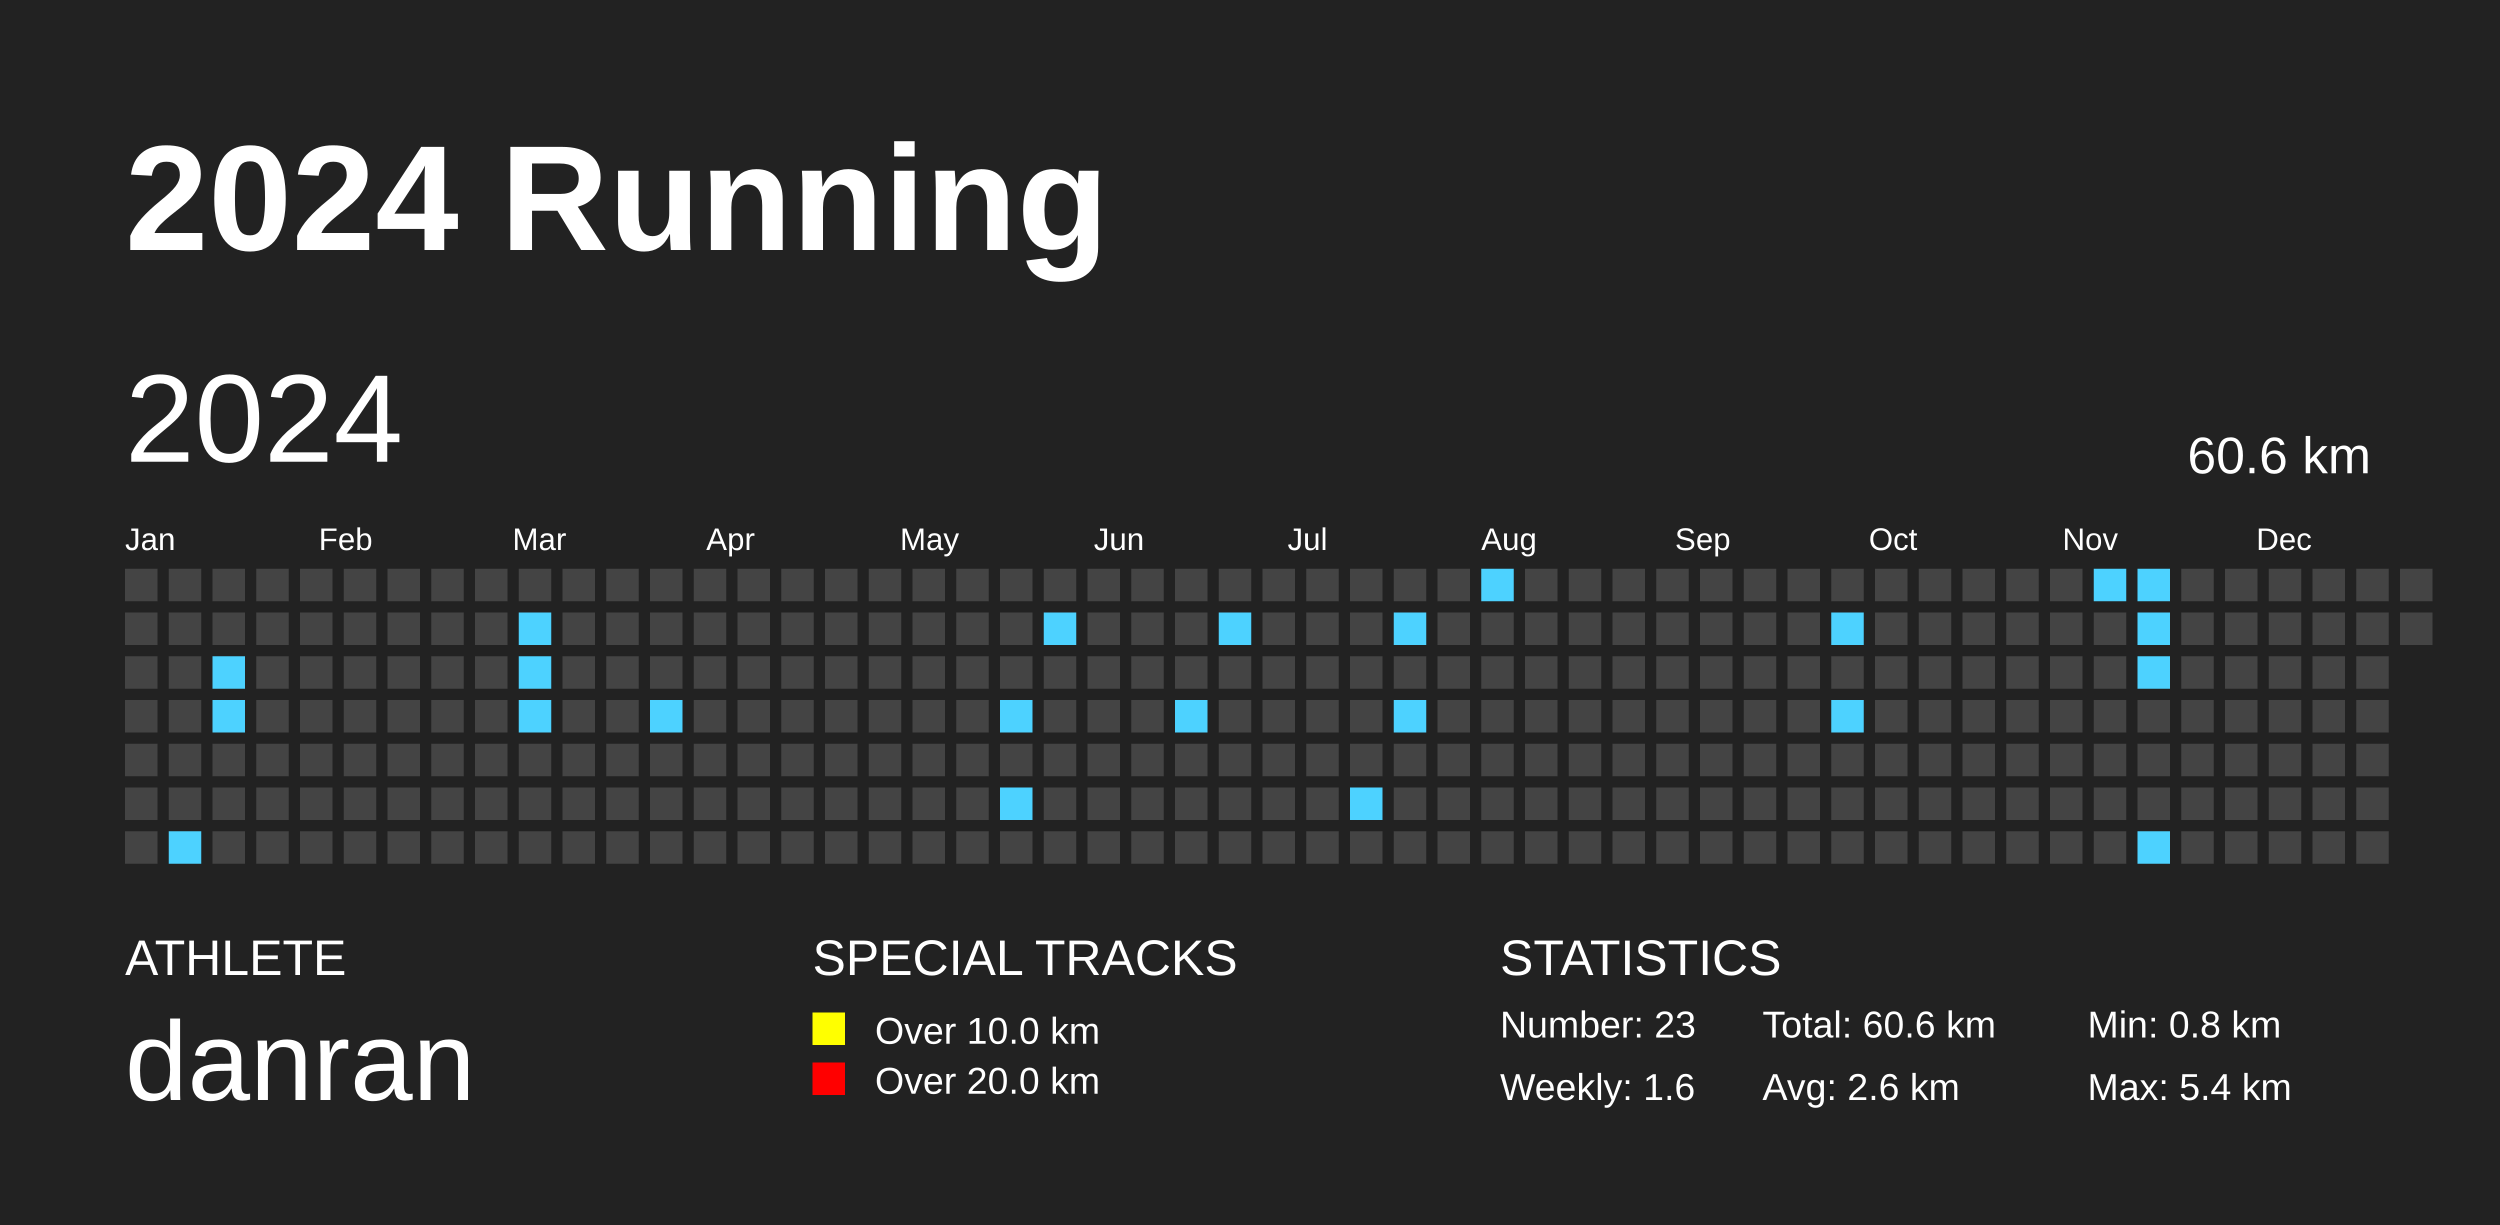
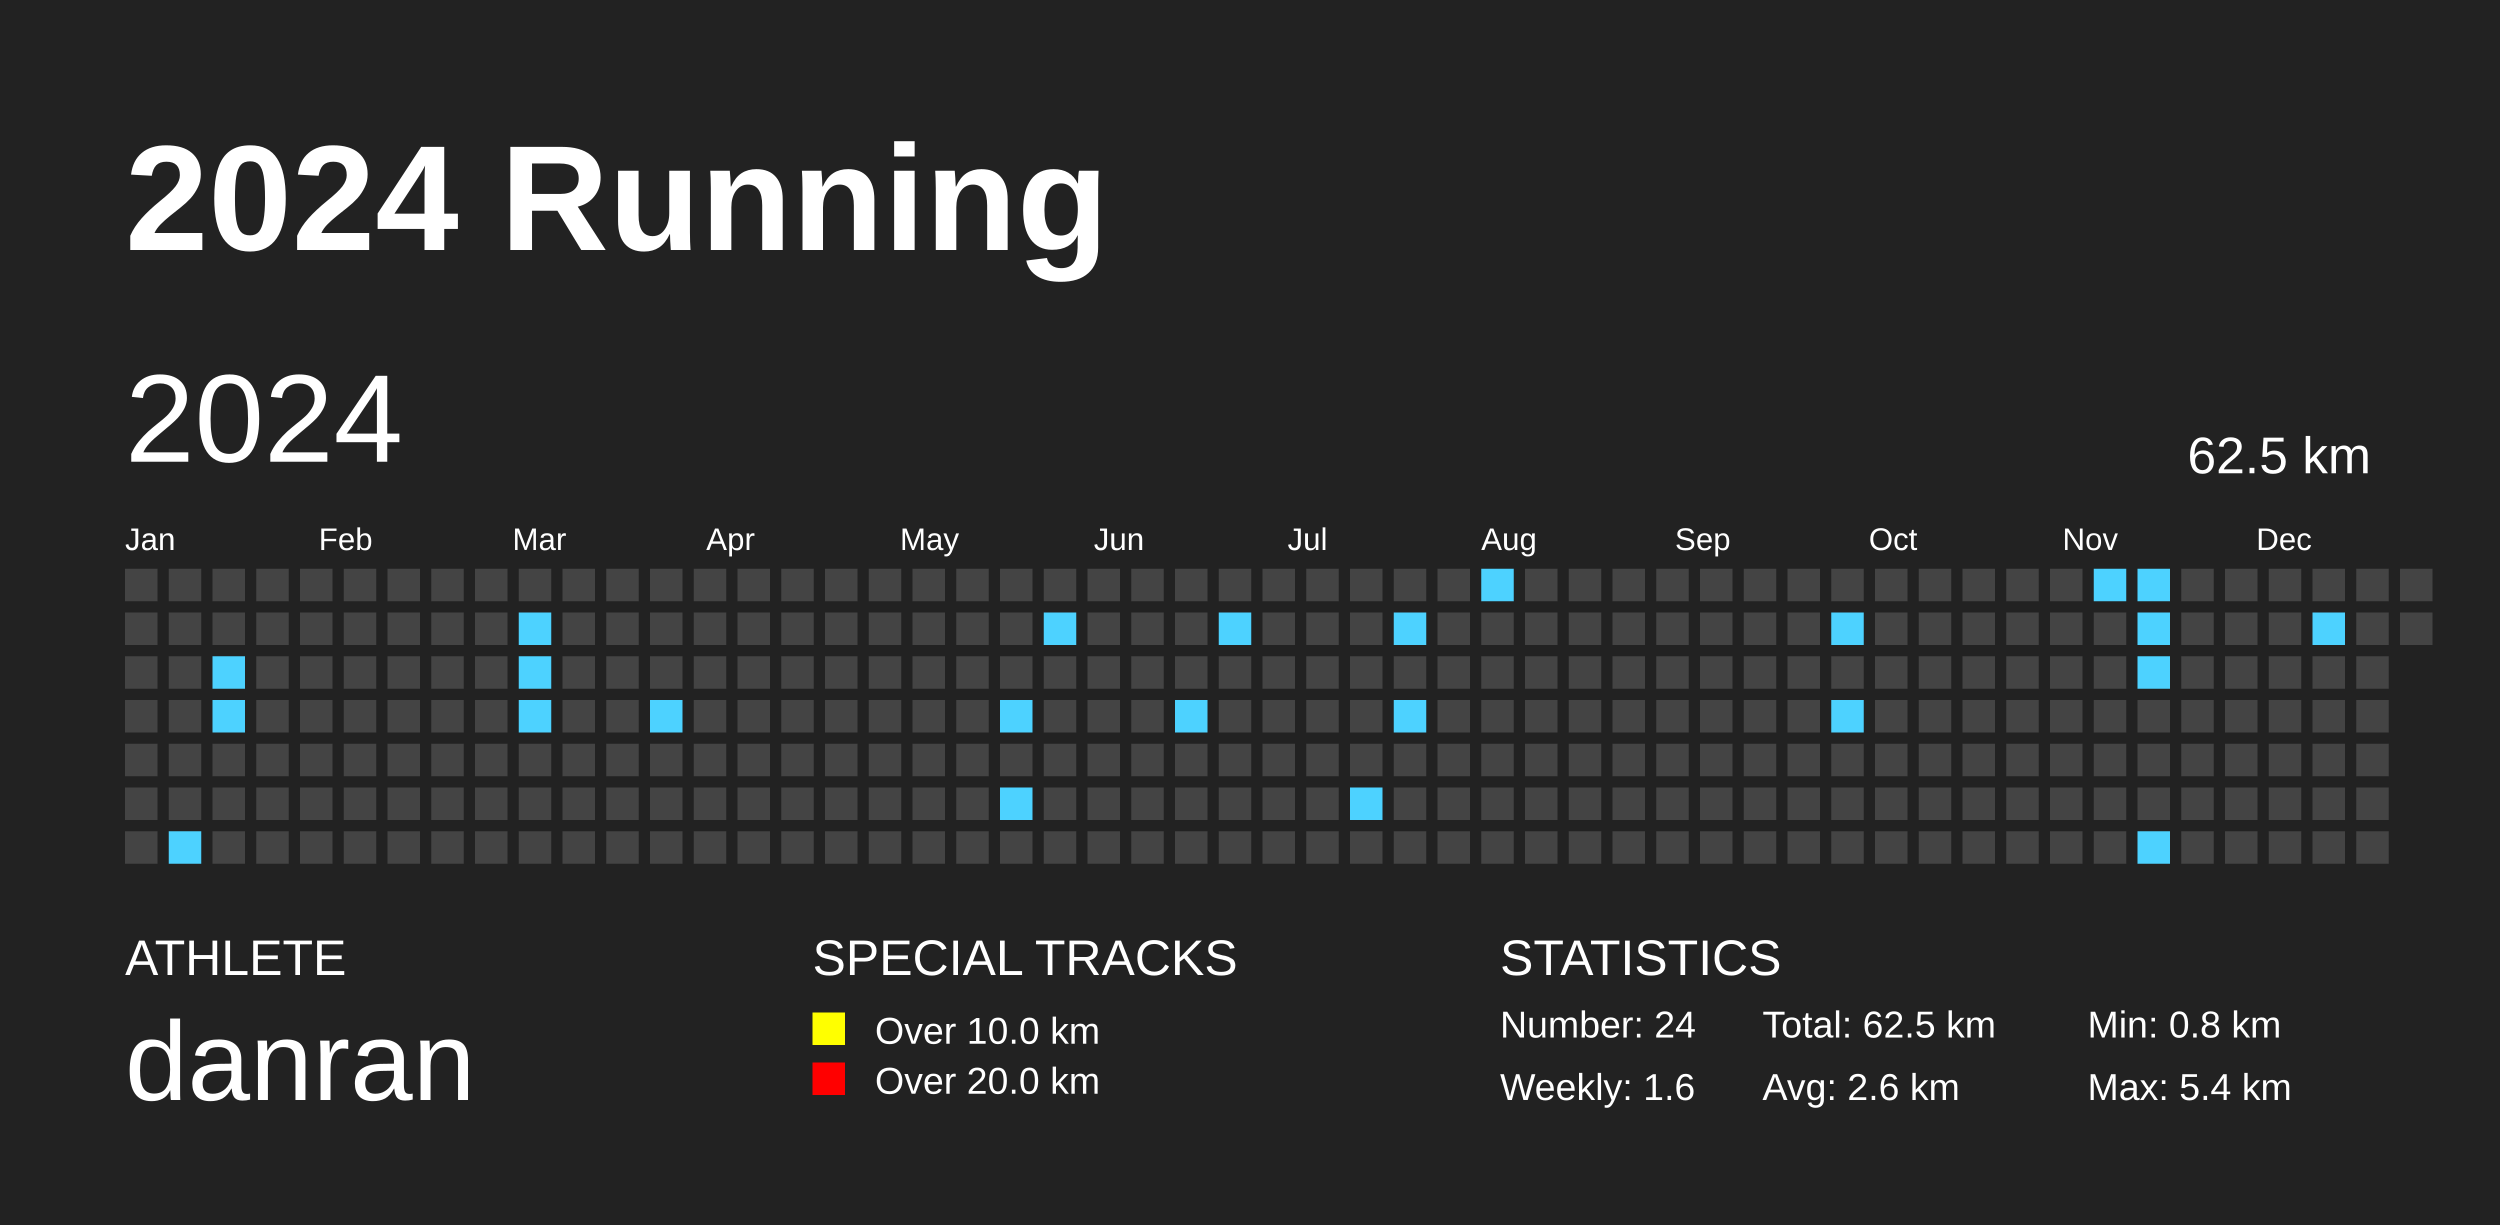
<svg xmlns="http://www.w3.org/2000/svg" baseProfile="full" height="98mm" version="1.1" viewBox="0,0,200,98" width="200mm">
  <defs />
  <rect fill="#222222" height="98" width="200" x="0" y="0" />
  <text fill="#FFFFFF" style="font-size:12px; font-family:Arial; font-weight:bold;" x="10" y="20">2024 Running</text>
  <text fill="#FFFFFF" style="font-size:4px; font-family:Arial" x="10" y="78">ATHLETE</text>
  <text fill="#FFFFFF" style="font-size:9px; font-family:Arial" x="10" y="88">danran</text>
  <text fill="#FFFFFF" style="font-size:4px; font-family:Arial" x="65" y="78">SPECIAL TRACKS</text>
  <rect fill="yellow" height="2.6" width="2.6" x="65" y="81" />
  <text fill="#FFFFFF" style="font-size:3px; font-family:Arial" x="70" y="83.5">Over 10.0 km</text>
  <rect fill="red" height="2.6" width="2.6" x="65" y="85" />
  <text fill="#FFFFFF" style="font-size:3px; font-family:Arial" x="70" y="87.5">Over 20.0 km</text>
  <text fill="#FFFFFF" style="font-size:4px; font-family:Arial" x="120" y="78">STATISTICS</text>
-   <text fill="#FFFFFF" style="font-size:3px; font-family:Arial" x="120" y="83">Number: 23</text>
+   <text fill="#FFFFFF" style="font-size:3px; font-family:Arial" x="120" y="83">Number: 24</text>
  <text fill="#FFFFFF" style="font-size:3px; font-family:Arial" x="120" y="88">Weekly: 1.6</text>
-   <text fill="#FFFFFF" style="font-size:3px; font-family:Arial" x="141" y="83">Total: 60.6 km</text>
+   <text fill="#FFFFFF" style="font-size:3px; font-family:Arial" x="141" y="83">Total: 62.5 km</text>
  <text fill="#FFFFFF" style="font-size:3px; font-family:Arial" x="141" y="88">Avg: 2.6 km</text>
  <text fill="#FFFFFF" style="font-size:3px; font-family:Arial" x="167" y="83">Min: 0.8 km</text>
  <text fill="#FFFFFF" style="font-size:3px; font-family:Arial" x="167" y="88">Max: 5.4 km</text>
  <text dominant-baseline="hanging" fill="#FFFFFF" style="font-size:10.0px; font-family:Arial;" x="10" y="30">2024</text>
-   <text dominant-baseline="hanging" fill="#FFFFFF" style="font-size:4.125px; font-family:Arial;" x="175" y="35">60.6 km</text>
+   <text dominant-baseline="hanging" fill="#FFFFFF" style="font-size:4.125px; font-family:Arial;" x="175" y="35">62.5 km</text>
  <text fill="#FFFFFF" style="font-size:2.5px; font-family:Arial" x="10.0" y="44">Jan</text>
  <text fill="#FFFFFF" style="font-size:2.5px; font-family:Arial" x="25.5" y="44">Feb</text>
  <text fill="#FFFFFF" style="font-size:2.5px; font-family:Arial" x="41.0" y="44">Mar</text>
  <text fill="#FFFFFF" style="font-size:2.5px; font-family:Arial" x="56.5" y="44">Apr</text>
  <text fill="#FFFFFF" style="font-size:2.5px; font-family:Arial" x="72.0" y="44">May</text>
  <text fill="#FFFFFF" style="font-size:2.5px; font-family:Arial" x="87.5" y="44">Jun</text>
  <text fill="#FFFFFF" style="font-size:2.5px; font-family:Arial" x="103.0" y="44">Jul</text>
  <text fill="#FFFFFF" style="font-size:2.5px; font-family:Arial" x="118.5" y="44">Aug</text>
  <text fill="#FFFFFF" style="font-size:2.5px; font-family:Arial" x="134.0" y="44">Sep</text>
  <text fill="#FFFFFF" style="font-size:2.5px; font-family:Arial" x="149.5" y="44">Oct</text>
  <text fill="#FFFFFF" style="font-size:2.5px; font-family:Arial" x="165.0" y="44">Nov</text>
  <text fill="#FFFFFF" style="font-size:2.5px; font-family:Arial" x="180.5" y="44">Dec</text>
  <rect fill="#444444" height="2.6" width="2.6" x="10.0" y="45.5" />
  <rect fill="#444444" height="2.6" width="2.6" x="10.0" y="49.0" />
  <rect fill="#444444" height="2.6" width="2.6" x="10.0" y="52.5" />
  <rect fill="#444444" height="2.6" width="2.6" x="10.0" y="56.0" />
  <rect fill="#444444" height="2.6" width="2.6" x="10.0" y="59.5" />
  <rect fill="#444444" height="2.6" width="2.6" x="10.0" y="63.0" />
  <rect fill="#444444" height="2.6" width="2.6" x="10.0" y="66.5" />
  <rect fill="#444444" height="2.6" width="2.6" x="13.5" y="45.5" />
  <rect fill="#444444" height="2.6" width="2.6" x="13.5" y="49.0" />
  <rect fill="#444444" height="2.6" width="2.6" x="13.5" y="52.5" />
  <rect fill="#444444" height="2.6" width="2.6" x="13.5" y="56.0" />
  <rect fill="#444444" height="2.6" width="2.6" x="13.5" y="59.5" />
  <rect fill="#444444" height="2.6" width="2.6" x="13.5" y="63.0" />
  <rect fill="#4DD2FF" height="2.6" width="2.6" x="13.5" y="66.5" />
  <rect fill="#444444" height="2.6" width="2.6" x="17.0" y="45.5" />
  <rect fill="#444444" height="2.6" width="2.6" x="17.0" y="49.0" />
  <rect fill="#4DD2FF" height="2.6" width="2.6" x="17.0" y="52.5" />
  <rect fill="#4DD2FF" height="2.6" width="2.6" x="17.0" y="56.0" />
  <rect fill="#444444" height="2.6" width="2.6" x="17.0" y="59.5" />
  <rect fill="#444444" height="2.6" width="2.6" x="17.0" y="63.0" />
  <rect fill="#444444" height="2.6" width="2.6" x="17.0" y="66.5" />
  <rect fill="#444444" height="2.6" width="2.6" x="20.5" y="45.5" />
  <rect fill="#444444" height="2.6" width="2.6" x="20.5" y="49.0" />
  <rect fill="#444444" height="2.6" width="2.6" x="20.5" y="52.5" />
  <rect fill="#444444" height="2.6" width="2.6" x="20.5" y="56.0" />
  <rect fill="#444444" height="2.6" width="2.6" x="20.5" y="59.5" />
  <rect fill="#444444" height="2.6" width="2.6" x="20.5" y="63.0" />
  <rect fill="#444444" height="2.6" width="2.6" x="20.5" y="66.5" />
  <rect fill="#444444" height="2.6" width="2.6" x="24.0" y="45.5" />
  <rect fill="#444444" height="2.6" width="2.6" x="24.0" y="49.0" />
  <rect fill="#444444" height="2.6" width="2.6" x="24.0" y="52.5" />
  <rect fill="#444444" height="2.6" width="2.6" x="24.0" y="56.0" />
  <rect fill="#444444" height="2.6" width="2.6" x="24.0" y="59.5" />
  <rect fill="#444444" height="2.6" width="2.6" x="24.0" y="63.0" />
  <rect fill="#444444" height="2.6" width="2.6" x="24.0" y="66.5" />
  <rect fill="#444444" height="2.6" width="2.6" x="27.5" y="45.5" />
  <rect fill="#444444" height="2.6" width="2.6" x="27.5" y="49.0" />
  <rect fill="#444444" height="2.6" width="2.6" x="27.5" y="52.5" />
  <rect fill="#444444" height="2.6" width="2.6" x="27.5" y="56.0" />
  <rect fill="#444444" height="2.6" width="2.6" x="27.5" y="59.5" />
  <rect fill="#444444" height="2.6" width="2.6" x="27.5" y="63.0" />
  <rect fill="#444444" height="2.6" width="2.6" x="27.5" y="66.5" />
  <rect fill="#444444" height="2.6" width="2.6" x="31.0" y="45.5" />
  <rect fill="#444444" height="2.6" width="2.6" x="31.0" y="49.0" />
  <rect fill="#444444" height="2.6" width="2.6" x="31.0" y="52.5" />
  <rect fill="#444444" height="2.6" width="2.6" x="31.0" y="56.0" />
  <rect fill="#444444" height="2.6" width="2.6" x="31.0" y="59.5" />
  <rect fill="#444444" height="2.6" width="2.6" x="31.0" y="63.0" />
  <rect fill="#444444" height="2.6" width="2.6" x="31.0" y="66.5" />
  <rect fill="#444444" height="2.6" width="2.6" x="34.5" y="45.5" />
  <rect fill="#444444" height="2.6" width="2.6" x="34.5" y="49.0" />
  <rect fill="#444444" height="2.6" width="2.6" x="34.5" y="52.5" />
  <rect fill="#444444" height="2.6" width="2.6" x="34.5" y="56.0" />
  <rect fill="#444444" height="2.6" width="2.6" x="34.5" y="59.5" />
  <rect fill="#444444" height="2.6" width="2.6" x="34.5" y="63.0" />
  <rect fill="#444444" height="2.6" width="2.6" x="34.5" y="66.5" />
  <rect fill="#444444" height="2.6" width="2.6" x="38.0" y="45.5" />
  <rect fill="#444444" height="2.6" width="2.6" x="38.0" y="49.0" />
  <rect fill="#444444" height="2.6" width="2.6" x="38.0" y="52.5" />
  <rect fill="#444444" height="2.6" width="2.6" x="38.0" y="56.0" />
  <rect fill="#444444" height="2.6" width="2.6" x="38.0" y="59.5" />
  <rect fill="#444444" height="2.6" width="2.6" x="38.0" y="63.0" />
  <rect fill="#444444" height="2.6" width="2.6" x="38.0" y="66.5" />
  <rect fill="#444444" height="2.6" width="2.6" x="41.5" y="45.5" />
  <rect fill="#4DD2FF" height="2.6" width="2.6" x="41.5" y="49.0" />
  <rect fill="#4DD2FF" height="2.6" width="2.6" x="41.5" y="52.5" />
  <rect fill="#4DD2FF" height="2.6" width="2.6" x="41.5" y="56.0" />
  <rect fill="#444444" height="2.6" width="2.6" x="41.5" y="59.5" />
  <rect fill="#444444" height="2.6" width="2.6" x="41.5" y="63.0" />
  <rect fill="#444444" height="2.6" width="2.6" x="41.5" y="66.5" />
  <rect fill="#444444" height="2.6" width="2.6" x="45.0" y="45.5" />
  <rect fill="#444444" height="2.6" width="2.6" x="45.0" y="49.0" />
  <rect fill="#444444" height="2.6" width="2.6" x="45.0" y="52.5" />
  <rect fill="#444444" height="2.6" width="2.6" x="45.0" y="56.0" />
  <rect fill="#444444" height="2.6" width="2.6" x="45.0" y="59.5" />
  <rect fill="#444444" height="2.6" width="2.6" x="45.0" y="63.0" />
  <rect fill="#444444" height="2.6" width="2.6" x="45.0" y="66.5" />
  <rect fill="#444444" height="2.6" width="2.6" x="48.5" y="45.5" />
  <rect fill="#444444" height="2.6" width="2.6" x="48.5" y="49.0" />
  <rect fill="#444444" height="2.6" width="2.6" x="48.5" y="52.5" />
  <rect fill="#444444" height="2.6" width="2.6" x="48.5" y="56.0" />
  <rect fill="#444444" height="2.6" width="2.6" x="48.5" y="59.5" />
  <rect fill="#444444" height="2.6" width="2.6" x="48.5" y="63.0" />
  <rect fill="#444444" height="2.6" width="2.6" x="48.5" y="66.5" />
  <rect fill="#444444" height="2.6" width="2.6" x="52.0" y="45.5" />
  <rect fill="#444444" height="2.6" width="2.6" x="52.0" y="49.0" />
  <rect fill="#444444" height="2.6" width="2.6" x="52.0" y="52.5" />
  <rect fill="#4DD2FF" height="2.6" width="2.6" x="52.0" y="56.0" />
  <rect fill="#444444" height="2.6" width="2.6" x="52.0" y="59.5" />
  <rect fill="#444444" height="2.6" width="2.6" x="52.0" y="63.0" />
  <rect fill="#444444" height="2.6" width="2.6" x="52.0" y="66.5" />
  <rect fill="#444444" height="2.6" width="2.6" x="55.5" y="45.5" />
  <rect fill="#444444" height="2.6" width="2.6" x="55.5" y="49.0" />
  <rect fill="#444444" height="2.6" width="2.6" x="55.5" y="52.5" />
  <rect fill="#444444" height="2.6" width="2.6" x="55.5" y="56.0" />
  <rect fill="#444444" height="2.6" width="2.6" x="55.5" y="59.5" />
  <rect fill="#444444" height="2.6" width="2.6" x="55.5" y="63.0" />
  <rect fill="#444444" height="2.6" width="2.6" x="55.5" y="66.5" />
  <rect fill="#444444" height="2.6" width="2.6" x="59.0" y="45.5" />
  <rect fill="#444444" height="2.6" width="2.6" x="59.0" y="49.0" />
  <rect fill="#444444" height="2.6" width="2.6" x="59.0" y="52.5" />
  <rect fill="#444444" height="2.6" width="2.6" x="59.0" y="56.0" />
  <rect fill="#444444" height="2.6" width="2.6" x="59.0" y="59.5" />
  <rect fill="#444444" height="2.6" width="2.6" x="59.0" y="63.0" />
  <rect fill="#444444" height="2.6" width="2.6" x="59.0" y="66.5" />
  <rect fill="#444444" height="2.6" width="2.6" x="62.5" y="45.5" />
  <rect fill="#444444" height="2.6" width="2.6" x="62.5" y="49.0" />
  <rect fill="#444444" height="2.6" width="2.6" x="62.5" y="52.5" />
  <rect fill="#444444" height="2.6" width="2.6" x="62.5" y="56.0" />
  <rect fill="#444444" height="2.6" width="2.6" x="62.5" y="59.5" />
  <rect fill="#444444" height="2.6" width="2.6" x="62.5" y="63.0" />
  <rect fill="#444444" height="2.6" width="2.6" x="62.5" y="66.5" />
  <rect fill="#444444" height="2.6" width="2.6" x="66.0" y="45.5" />
  <rect fill="#444444" height="2.6" width="2.6" x="66.0" y="49.0" />
  <rect fill="#444444" height="2.6" width="2.6" x="66.0" y="52.5" />
  <rect fill="#444444" height="2.6" width="2.6" x="66.0" y="56.0" />
  <rect fill="#444444" height="2.6" width="2.6" x="66.0" y="59.5" />
  <rect fill="#444444" height="2.6" width="2.6" x="66.0" y="63.0" />
  <rect fill="#444444" height="2.6" width="2.6" x="66.0" y="66.5" />
  <rect fill="#444444" height="2.6" width="2.6" x="69.5" y="45.5" />
  <rect fill="#444444" height="2.6" width="2.6" x="69.5" y="49.0" />
  <rect fill="#444444" height="2.6" width="2.6" x="69.5" y="52.5" />
  <rect fill="#444444" height="2.6" width="2.6" x="69.5" y="56.0" />
  <rect fill="#444444" height="2.6" width="2.6" x="69.5" y="59.5" />
  <rect fill="#444444" height="2.6" width="2.6" x="69.5" y="63.0" />
  <rect fill="#444444" height="2.6" width="2.6" x="69.5" y="66.5" />
  <rect fill="#444444" height="2.6" width="2.6" x="73.0" y="45.5" />
  <rect fill="#444444" height="2.6" width="2.6" x="73.0" y="49.0" />
  <rect fill="#444444" height="2.6" width="2.6" x="73.0" y="52.5" />
  <rect fill="#444444" height="2.6" width="2.6" x="73.0" y="56.0" />
  <rect fill="#444444" height="2.6" width="2.6" x="73.0" y="59.5" />
  <rect fill="#444444" height="2.6" width="2.6" x="73.0" y="63.0" />
  <rect fill="#444444" height="2.6" width="2.6" x="73.0" y="66.5" />
  <rect fill="#444444" height="2.6" width="2.6" x="76.5" y="45.5" />
  <rect fill="#444444" height="2.6" width="2.6" x="76.5" y="49.0" />
  <rect fill="#444444" height="2.6" width="2.6" x="76.5" y="52.5" />
  <rect fill="#444444" height="2.6" width="2.6" x="76.5" y="56.0" />
  <rect fill="#444444" height="2.6" width="2.6" x="76.5" y="59.5" />
  <rect fill="#444444" height="2.6" width="2.6" x="76.5" y="63.0" />
  <rect fill="#444444" height="2.6" width="2.6" x="76.5" y="66.5" />
  <rect fill="#444444" height="2.6" width="2.6" x="80.0" y="45.5" />
  <rect fill="#444444" height="2.6" width="2.6" x="80.0" y="49.0" />
  <rect fill="#444444" height="2.6" width="2.6" x="80.0" y="52.5" />
  <rect fill="#4DD2FF" height="2.6" width="2.6" x="80.0" y="56.0" />
  <rect fill="#444444" height="2.6" width="2.6" x="80.0" y="59.5" />
  <rect fill="#4DD2FF" height="2.6" width="2.6" x="80.0" y="63.0" />
  <rect fill="#444444" height="2.6" width="2.6" x="80.0" y="66.5" />
  <rect fill="#444444" height="2.6" width="2.6" x="83.5" y="45.5" />
  <rect fill="#4DD2FF" height="2.6" width="2.6" x="83.5" y="49.0" />
  <rect fill="#444444" height="2.6" width="2.6" x="83.5" y="52.5" />
  <rect fill="#444444" height="2.6" width="2.6" x="83.5" y="56.0" />
  <rect fill="#444444" height="2.6" width="2.6" x="83.5" y="59.5" />
  <rect fill="#444444" height="2.6" width="2.6" x="83.5" y="63.0" />
  <rect fill="#444444" height="2.6" width="2.6" x="83.5" y="66.5" />
  <rect fill="#444444" height="2.6" width="2.6" x="87.0" y="45.5" />
  <rect fill="#444444" height="2.6" width="2.6" x="87.0" y="49.0" />
  <rect fill="#444444" height="2.6" width="2.6" x="87.0" y="52.5" />
  <rect fill="#444444" height="2.6" width="2.6" x="87.0" y="56.0" />
  <rect fill="#444444" height="2.6" width="2.6" x="87.0" y="59.5" />
  <rect fill="#444444" height="2.6" width="2.6" x="87.0" y="63.0" />
  <rect fill="#444444" height="2.6" width="2.6" x="87.0" y="66.5" />
  <rect fill="#444444" height="2.6" width="2.6" x="90.5" y="45.5" />
  <rect fill="#444444" height="2.6" width="2.6" x="90.5" y="49.0" />
  <rect fill="#444444" height="2.6" width="2.6" x="90.5" y="52.5" />
  <rect fill="#444444" height="2.6" width="2.6" x="90.5" y="56.0" />
  <rect fill="#444444" height="2.6" width="2.6" x="90.5" y="59.5" />
  <rect fill="#444444" height="2.6" width="2.6" x="90.5" y="63.0" />
  <rect fill="#444444" height="2.6" width="2.6" x="90.5" y="66.5" />
  <rect fill="#444444" height="2.6" width="2.6" x="94.0" y="45.5" />
  <rect fill="#444444" height="2.6" width="2.6" x="94.0" y="49.0" />
  <rect fill="#444444" height="2.6" width="2.6" x="94.0" y="52.5" />
  <rect fill="#4DD2FF" height="2.6" width="2.6" x="94.0" y="56.0" />
  <rect fill="#444444" height="2.6" width="2.6" x="94.0" y="59.5" />
  <rect fill="#444444" height="2.6" width="2.6" x="94.0" y="63.0" />
  <rect fill="#444444" height="2.6" width="2.6" x="94.0" y="66.5" />
  <rect fill="#444444" height="2.6" width="2.6" x="97.5" y="45.5" />
  <rect fill="#4DD2FF" height="2.6" width="2.6" x="97.5" y="49.0" />
  <rect fill="#444444" height="2.6" width="2.6" x="97.5" y="52.5" />
  <rect fill="#444444" height="2.6" width="2.6" x="97.5" y="56.0" />
  <rect fill="#444444" height="2.6" width="2.6" x="97.5" y="59.5" />
  <rect fill="#444444" height="2.6" width="2.6" x="97.5" y="63.0" />
  <rect fill="#444444" height="2.6" width="2.6" x="97.5" y="66.5" />
  <rect fill="#444444" height="2.6" width="2.6" x="101.0" y="45.5" />
  <rect fill="#444444" height="2.6" width="2.6" x="101.0" y="49.0" />
  <rect fill="#444444" height="2.6" width="2.6" x="101.0" y="52.5" />
  <rect fill="#444444" height="2.6" width="2.6" x="101.0" y="56.0" />
  <rect fill="#444444" height="2.6" width="2.6" x="101.0" y="59.5" />
  <rect fill="#444444" height="2.6" width="2.6" x="101.0" y="63.0" />
  <rect fill="#444444" height="2.6" width="2.6" x="101.0" y="66.5" />
  <rect fill="#444444" height="2.6" width="2.6" x="104.5" y="45.5" />
  <rect fill="#444444" height="2.6" width="2.6" x="104.5" y="49.0" />
  <rect fill="#444444" height="2.6" width="2.6" x="104.5" y="52.5" />
  <rect fill="#444444" height="2.6" width="2.6" x="104.5" y="56.0" />
  <rect fill="#444444" height="2.6" width="2.6" x="104.5" y="59.5" />
  <rect fill="#444444" height="2.6" width="2.6" x="104.5" y="63.0" />
  <rect fill="#444444" height="2.6" width="2.6" x="104.5" y="66.5" />
  <rect fill="#444444" height="2.6" width="2.6" x="108.0" y="45.5" />
  <rect fill="#444444" height="2.6" width="2.6" x="108.0" y="49.0" />
  <rect fill="#444444" height="2.6" width="2.6" x="108.0" y="52.5" />
  <rect fill="#444444" height="2.6" width="2.6" x="108.0" y="56.0" />
  <rect fill="#444444" height="2.6" width="2.6" x="108.0" y="59.5" />
  <rect fill="#4DD2FF" height="2.6" width="2.6" x="108.0" y="63.0" />
  <rect fill="#444444" height="2.6" width="2.6" x="108.0" y="66.5" />
  <rect fill="#444444" height="2.6" width="2.6" x="111.5" y="45.5" />
  <rect fill="#4DD2FF" height="2.6" width="2.6" x="111.5" y="49.0" />
  <rect fill="#444444" height="2.6" width="2.6" x="111.5" y="52.5" />
  <rect fill="#4DD2FF" height="2.6" width="2.6" x="111.5" y="56.0" />
  <rect fill="#444444" height="2.6" width="2.6" x="111.5" y="59.5" />
  <rect fill="#444444" height="2.6" width="2.6" x="111.5" y="63.0" />
  <rect fill="#444444" height="2.6" width="2.6" x="111.5" y="66.5" />
  <rect fill="#444444" height="2.6" width="2.6" x="115.0" y="45.5" />
  <rect fill="#444444" height="2.6" width="2.6" x="115.0" y="49.0" />
  <rect fill="#444444" height="2.6" width="2.6" x="115.0" y="52.5" />
  <rect fill="#444444" height="2.6" width="2.6" x="115.0" y="56.0" />
  <rect fill="#444444" height="2.6" width="2.6" x="115.0" y="59.5" />
  <rect fill="#444444" height="2.6" width="2.6" x="115.0" y="63.0" />
  <rect fill="#444444" height="2.6" width="2.6" x="115.0" y="66.5" />
  <rect fill="#4DD2FF" height="2.6" width="2.6" x="118.5" y="45.5" />
  <rect fill="#444444" height="2.6" width="2.6" x="118.5" y="49.0" />
  <rect fill="#444444" height="2.6" width="2.6" x="118.5" y="52.5" />
  <rect fill="#444444" height="2.6" width="2.6" x="118.5" y="56.0" />
  <rect fill="#444444" height="2.6" width="2.6" x="118.5" y="59.5" />
  <rect fill="#444444" height="2.6" width="2.6" x="118.5" y="63.0" />
  <rect fill="#444444" height="2.6" width="2.6" x="118.5" y="66.5" />
  <rect fill="#444444" height="2.6" width="2.6" x="122.0" y="45.5" />
  <rect fill="#444444" height="2.6" width="2.6" x="122.0" y="49.0" />
  <rect fill="#444444" height="2.6" width="2.6" x="122.0" y="52.5" />
  <rect fill="#444444" height="2.6" width="2.6" x="122.0" y="56.0" />
  <rect fill="#444444" height="2.6" width="2.6" x="122.0" y="59.5" />
  <rect fill="#444444" height="2.6" width="2.6" x="122.0" y="63.0" />
  <rect fill="#444444" height="2.6" width="2.6" x="122.0" y="66.5" />
  <rect fill="#444444" height="2.6" width="2.6" x="125.5" y="45.5" />
  <rect fill="#444444" height="2.6" width="2.6" x="125.5" y="49.0" />
  <rect fill="#444444" height="2.6" width="2.6" x="125.5" y="52.5" />
  <rect fill="#444444" height="2.6" width="2.6" x="125.5" y="56.0" />
  <rect fill="#444444" height="2.6" width="2.6" x="125.5" y="59.5" />
  <rect fill="#444444" height="2.6" width="2.6" x="125.5" y="63.0" />
  <rect fill="#444444" height="2.6" width="2.6" x="125.5" y="66.5" />
  <rect fill="#444444" height="2.6" width="2.6" x="129.0" y="45.5" />
  <rect fill="#444444" height="2.6" width="2.6" x="129.0" y="49.0" />
  <rect fill="#444444" height="2.6" width="2.6" x="129.0" y="52.5" />
  <rect fill="#444444" height="2.6" width="2.6" x="129.0" y="56.0" />
  <rect fill="#444444" height="2.6" width="2.6" x="129.0" y="59.5" />
  <rect fill="#444444" height="2.6" width="2.6" x="129.0" y="63.0" />
  <rect fill="#444444" height="2.6" width="2.6" x="129.0" y="66.5" />
  <rect fill="#444444" height="2.6" width="2.6" x="132.5" y="45.5" />
  <rect fill="#444444" height="2.6" width="2.6" x="132.5" y="49.0" />
  <rect fill="#444444" height="2.6" width="2.6" x="132.5" y="52.5" />
  <rect fill="#444444" height="2.6" width="2.6" x="132.5" y="56.0" />
  <rect fill="#444444" height="2.6" width="2.6" x="132.5" y="59.5" />
  <rect fill="#444444" height="2.6" width="2.6" x="132.5" y="63.0" />
  <rect fill="#444444" height="2.6" width="2.6" x="132.5" y="66.5" />
  <rect fill="#444444" height="2.6" width="2.6" x="136.0" y="45.5" />
  <rect fill="#444444" height="2.6" width="2.6" x="136.0" y="49.0" />
  <rect fill="#444444" height="2.6" width="2.6" x="136.0" y="52.5" />
  <rect fill="#444444" height="2.6" width="2.6" x="136.0" y="56.0" />
  <rect fill="#444444" height="2.6" width="2.6" x="136.0" y="59.5" />
  <rect fill="#444444" height="2.6" width="2.6" x="136.0" y="63.0" />
  <rect fill="#444444" height="2.6" width="2.6" x="136.0" y="66.5" />
  <rect fill="#444444" height="2.6" width="2.6" x="139.5" y="45.5" />
  <rect fill="#444444" height="2.6" width="2.6" x="139.5" y="49.0" />
  <rect fill="#444444" height="2.6" width="2.6" x="139.5" y="52.5" />
  <rect fill="#444444" height="2.6" width="2.6" x="139.5" y="56.0" />
  <rect fill="#444444" height="2.6" width="2.6" x="139.5" y="59.5" />
  <rect fill="#444444" height="2.6" width="2.6" x="139.5" y="63.0" />
  <rect fill="#444444" height="2.6" width="2.6" x="139.5" y="66.5" />
  <rect fill="#444444" height="2.6" width="2.6" x="143.0" y="45.5" />
  <rect fill="#444444" height="2.6" width="2.6" x="143.0" y="49.0" />
  <rect fill="#444444" height="2.6" width="2.6" x="143.0" y="52.5" />
  <rect fill="#444444" height="2.6" width="2.6" x="143.0" y="56.0" />
  <rect fill="#444444" height="2.6" width="2.6" x="143.0" y="59.5" />
  <rect fill="#444444" height="2.6" width="2.6" x="143.0" y="63.0" />
  <rect fill="#444444" height="2.6" width="2.6" x="143.0" y="66.5" />
  <rect fill="#444444" height="2.6" width="2.6" x="146.5" y="45.5" />
  <rect fill="#4DD2FF" height="2.6" width="2.6" x="146.5" y="49.0" />
  <rect fill="#444444" height="2.6" width="2.6" x="146.5" y="52.5" />
  <rect fill="#4DD2FF" height="2.6" width="2.6" x="146.5" y="56.0" />
  <rect fill="#444444" height="2.6" width="2.6" x="146.5" y="59.5" />
  <rect fill="#444444" height="2.6" width="2.6" x="146.5" y="63.0" />
  <rect fill="#444444" height="2.6" width="2.6" x="146.5" y="66.5" />
  <rect fill="#444444" height="2.6" width="2.6" x="150.0" y="45.5" />
  <rect fill="#444444" height="2.6" width="2.6" x="150.0" y="49.0" />
  <rect fill="#444444" height="2.6" width="2.6" x="150.0" y="52.5" />
  <rect fill="#444444" height="2.6" width="2.6" x="150.0" y="56.0" />
  <rect fill="#444444" height="2.6" width="2.6" x="150.0" y="59.5" />
  <rect fill="#444444" height="2.6" width="2.6" x="150.0" y="63.0" />
  <rect fill="#444444" height="2.6" width="2.6" x="150.0" y="66.5" />
  <rect fill="#444444" height="2.6" width="2.6" x="153.5" y="45.5" />
  <rect fill="#444444" height="2.6" width="2.6" x="153.5" y="49.0" />
  <rect fill="#444444" height="2.6" width="2.6" x="153.5" y="52.5" />
  <rect fill="#444444" height="2.6" width="2.6" x="153.5" y="56.0" />
  <rect fill="#444444" height="2.6" width="2.6" x="153.5" y="59.5" />
  <rect fill="#444444" height="2.6" width="2.6" x="153.5" y="63.0" />
  <rect fill="#444444" height="2.6" width="2.6" x="153.5" y="66.5" />
  <rect fill="#444444" height="2.6" width="2.6" x="157.0" y="45.5" />
  <rect fill="#444444" height="2.6" width="2.6" x="157.0" y="49.0" />
  <rect fill="#444444" height="2.6" width="2.6" x="157.0" y="52.5" />
  <rect fill="#444444" height="2.6" width="2.6" x="157.0" y="56.0" />
  <rect fill="#444444" height="2.6" width="2.6" x="157.0" y="59.5" />
  <rect fill="#444444" height="2.6" width="2.6" x="157.0" y="63.0" />
  <rect fill="#444444" height="2.6" width="2.6" x="157.0" y="66.5" />
  <rect fill="#444444" height="2.6" width="2.6" x="160.5" y="45.5" />
  <rect fill="#444444" height="2.6" width="2.6" x="160.5" y="49.0" />
  <rect fill="#444444" height="2.6" width="2.6" x="160.5" y="52.5" />
  <rect fill="#444444" height="2.6" width="2.6" x="160.5" y="56.0" />
  <rect fill="#444444" height="2.6" width="2.6" x="160.5" y="59.5" />
  <rect fill="#444444" height="2.6" width="2.6" x="160.5" y="63.0" />
  <rect fill="#444444" height="2.6" width="2.6" x="160.5" y="66.5" />
  <rect fill="#444444" height="2.6" width="2.6" x="164.0" y="45.5" />
  <rect fill="#444444" height="2.6" width="2.6" x="164.0" y="49.0" />
  <rect fill="#444444" height="2.6" width="2.6" x="164.0" y="52.5" />
  <rect fill="#444444" height="2.6" width="2.6" x="164.0" y="56.0" />
  <rect fill="#444444" height="2.6" width="2.6" x="164.0" y="59.5" />
  <rect fill="#444444" height="2.6" width="2.6" x="164.0" y="63.0" />
  <rect fill="#444444" height="2.6" width="2.6" x="164.0" y="66.5" />
  <rect fill="#4DD2FF" height="2.6" width="2.6" x="167.5" y="45.5" />
  <rect fill="#444444" height="2.6" width="2.6" x="167.5" y="49.0" />
  <rect fill="#444444" height="2.6" width="2.6" x="167.5" y="52.5" />
  <rect fill="#444444" height="2.6" width="2.6" x="167.5" y="56.0" />
  <rect fill="#444444" height="2.6" width="2.6" x="167.5" y="59.5" />
  <rect fill="#444444" height="2.6" width="2.6" x="167.5" y="63.0" />
  <rect fill="#444444" height="2.6" width="2.6" x="167.5" y="66.5" />
  <rect fill="#4DD2FF" height="2.6" width="2.6" x="171.0" y="45.5" />
  <rect fill="#4DD2FF" height="2.6" width="2.6" x="171.0" y="49.0" />
  <rect fill="#4DD2FF" height="2.6" width="2.6" x="171.0" y="52.5" />
  <rect fill="#444444" height="2.6" width="2.6" x="171.0" y="56.0" />
  <rect fill="#444444" height="2.6" width="2.6" x="171.0" y="59.5" />
  <rect fill="#444444" height="2.6" width="2.6" x="171.0" y="63.0" />
  <rect fill="#4DD2FF" height="2.6" width="2.6" x="171.0" y="66.5" />
  <rect fill="#444444" height="2.6" width="2.6" x="174.5" y="45.5" />
  <rect fill="#444444" height="2.6" width="2.6" x="174.5" y="49.0" />
  <rect fill="#444444" height="2.6" width="2.6" x="174.5" y="52.5" />
  <rect fill="#444444" height="2.6" width="2.6" x="174.5" y="56.0" />
  <rect fill="#444444" height="2.6" width="2.6" x="174.5" y="59.5" />
  <rect fill="#444444" height="2.6" width="2.6" x="174.5" y="63.0" />
  <rect fill="#444444" height="2.6" width="2.6" x="174.5" y="66.5" />
  <rect fill="#444444" height="2.6" width="2.6" x="178.0" y="45.5" />
  <rect fill="#444444" height="2.6" width="2.6" x="178.0" y="49.0" />
  <rect fill="#444444" height="2.6" width="2.6" x="178.0" y="52.5" />
  <rect fill="#444444" height="2.6" width="2.6" x="178.0" y="56.0" />
  <rect fill="#444444" height="2.6" width="2.6" x="178.0" y="59.5" />
  <rect fill="#444444" height="2.6" width="2.6" x="178.0" y="63.0" />
  <rect fill="#444444" height="2.6" width="2.6" x="178.0" y="66.5" />
  <rect fill="#444444" height="2.6" width="2.6" x="181.5" y="45.5" />
  <rect fill="#444444" height="2.6" width="2.6" x="181.5" y="49.0" />
  <rect fill="#444444" height="2.6" width="2.6" x="181.5" y="52.5" />
  <rect fill="#444444" height="2.6" width="2.6" x="181.5" y="56.0" />
  <rect fill="#444444" height="2.6" width="2.6" x="181.5" y="59.5" />
  <rect fill="#444444" height="2.6" width="2.6" x="181.5" y="63.0" />
  <rect fill="#444444" height="2.6" width="2.6" x="181.5" y="66.5" />
  <rect fill="#444444" height="2.6" width="2.6" x="185.0" y="45.5" />
-   <rect fill="#444444" height="2.6" width="2.6" x="185.0" y="49.0" />
+   <rect fill="#4DD2FF" height="2.6" width="2.6" x="185.0" y="49.0" />
  <rect fill="#444444" height="2.6" width="2.6" x="185.0" y="52.5" />
  <rect fill="#444444" height="2.6" width="2.6" x="185.0" y="56.0" />
  <rect fill="#444444" height="2.6" width="2.6" x="185.0" y="59.5" />
  <rect fill="#444444" height="2.6" width="2.6" x="185.0" y="63.0" />
  <rect fill="#444444" height="2.6" width="2.6" x="185.0" y="66.5" />
  <rect fill="#444444" height="2.6" width="2.6" x="188.5" y="45.5" />
  <rect fill="#444444" height="2.6" width="2.6" x="188.5" y="49.0" />
  <rect fill="#444444" height="2.6" width="2.6" x="188.5" y="52.5" />
  <rect fill="#444444" height="2.6" width="2.6" x="188.5" y="56.0" />
  <rect fill="#444444" height="2.6" width="2.6" x="188.5" y="59.5" />
  <rect fill="#444444" height="2.6" width="2.6" x="188.5" y="63.0" />
  <rect fill="#444444" height="2.6" width="2.6" x="188.5" y="66.5" />
  <rect fill="#444444" height="2.6" width="2.6" x="192.0" y="45.5" />
  <rect fill="#444444" height="2.6" width="2.6" x="192.0" y="49.0" />
</svg>
